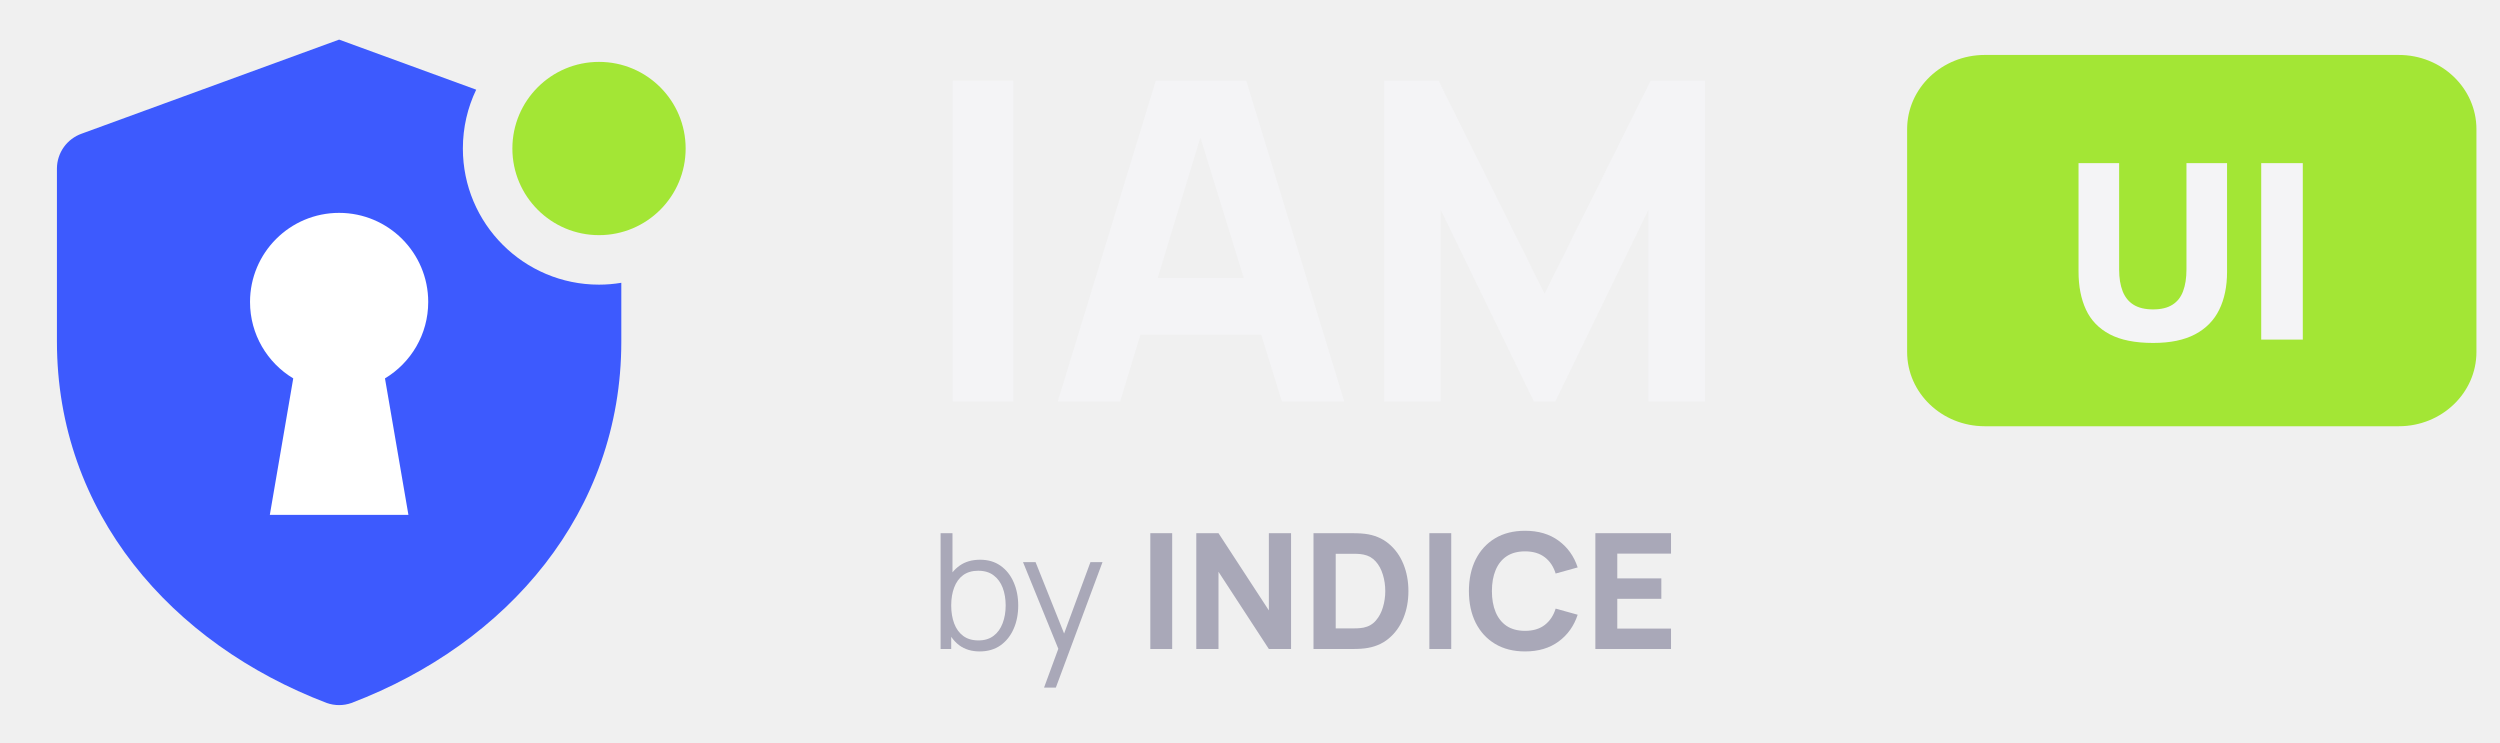
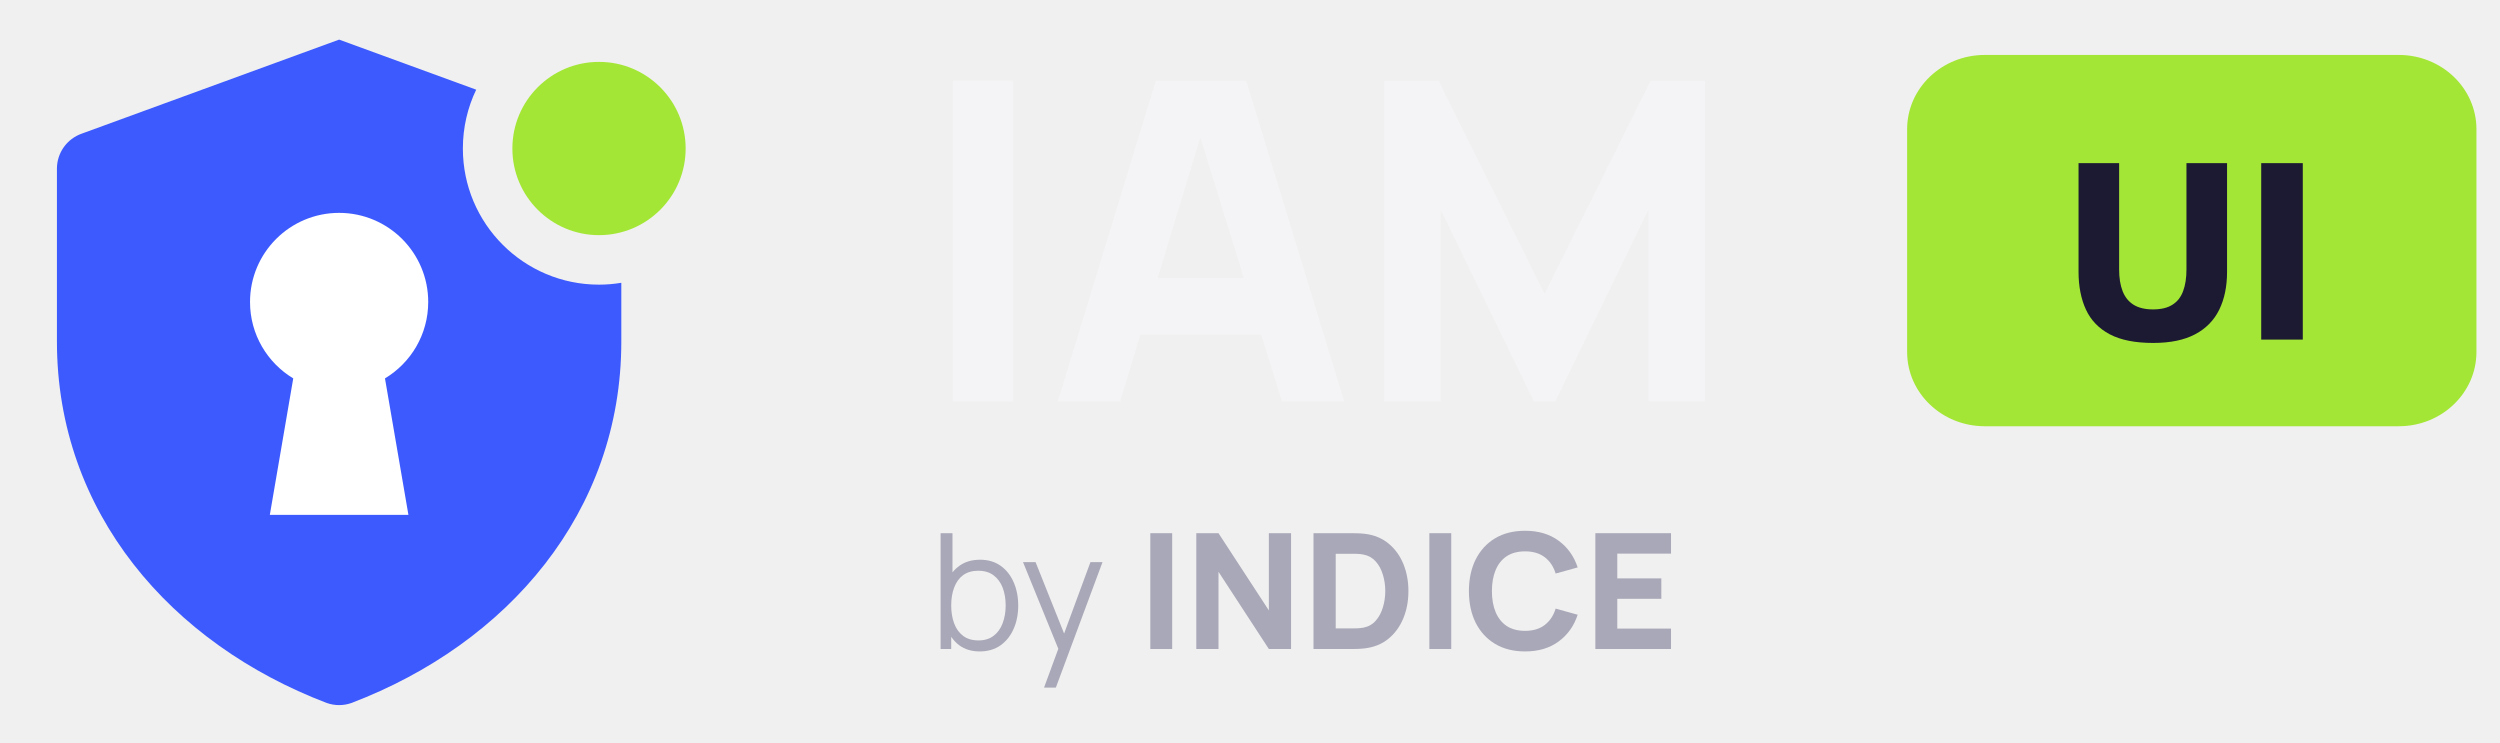
<svg xmlns="http://www.w3.org/2000/svg" width="101" height="30" viewBox="0 0 101 30" fill="none">
  <path d="M19.238 3.623C18.893 4.342 18.7 5.149 18.7 6C18.7 9.038 21.163 11.5 24.2 11.5C24.507 11.5 24.808 11.473 25.101 11.425V13.8C25.101 20.7 20.5 26 14.2 28.4C13.877 28.515 13.524 28.515 13.2 28.4C6.9 26 2.3 20.7 2.3 13.8V6.8C2.303 6.492 2.401 6.193 2.579 5.942C2.758 5.692 3.01 5.503 3.3 5.4L13.7 1.6L19.238 3.623Z" fill="#3D5AFE" />
  <path d="M13.7 8.6C15.689 8.6 17.3 10.212 17.3 12.2C17.3 13.511 16.6 14.658 15.553 15.287L16.5 20.8H10.901L11.847 15.287C10.8 14.657 10.101 13.511 10.101 12.2C10.101 10.212 11.712 8.6 13.7 8.6Z" fill="white" />
  <path d="M24.2 2.5C26.133 2.5 27.7 4.067 27.7 6C27.7 7.933 26.133 9.5 24.2 9.5C22.267 9.5 20.7 7.933 20.7 6C20.7 4.067 22.267 2.5 24.2 2.5Z" fill="#A3E635" />
  <path d="M96.912 2.22H80.184C78.452 2.22 77.048 3.563 77.048 5.22V14.22C77.048 15.877 78.452 17.22 80.184 17.22H96.912C98.644 17.22 100.048 15.877 100.048 14.22V5.22C100.048 3.563 98.644 2.22 96.912 2.22Z" fill="#A3E635" />
-   <path d="M86.988 13.855C86.261 13.855 85.676 13.739 85.233 13.505C84.793 13.272 84.473 12.94 84.273 12.51C84.073 12.077 83.973 11.567 83.973 10.98C83.973 10.85 83.973 10.678 83.973 10.465C83.973 10.248 83.973 10.012 83.973 9.755C83.973 9.495 83.973 9.235 83.973 8.975C83.973 8.515 83.973 8.1 83.973 7.73C83.973 7.36 83.973 6.98 83.973 6.59H85.613C85.613 6.98 85.613 7.36 85.613 7.73C85.613 8.1 85.613 8.515 85.613 8.975V10.89C85.613 11.23 85.66 11.52 85.753 11.76C85.846 12 85.993 12.184 86.193 12.31C86.396 12.437 86.66 12.5 86.983 12.5C87.31 12.5 87.571 12.437 87.768 12.31C87.968 12.184 88.111 12 88.198 11.76C88.288 11.52 88.333 11.229 88.333 10.885V8.975C88.333 8.515 88.333 8.1 88.333 7.73C88.333 7.36 88.333 6.98 88.333 6.59H89.973C89.973 6.98 89.973 7.36 89.973 7.73C89.973 8.1 89.973 8.515 89.973 8.975C89.973 9.235 89.973 9.497 89.973 9.76C89.973 10.02 89.973 10.258 89.973 10.475C89.973 10.692 89.973 10.862 89.973 10.985C89.973 11.572 89.868 12.08 89.658 12.51C89.448 12.94 89.123 13.272 88.683 13.505C88.243 13.739 87.678 13.855 86.988 13.855Z" fill="#F4F4F6" />
-   <path d="M91.353 13.72C91.353 13.337 91.353 12.965 91.353 12.605C91.353 12.245 91.353 11.842 91.353 11.395V8.975C91.353 8.515 91.353 8.1 91.353 7.73C91.353 7.36 91.353 6.98 91.353 6.59H93.033C93.033 6.98 93.033 7.36 93.033 7.73C93.033 8.1 93.033 8.515 93.033 8.975V11.395C93.033 11.842 93.033 12.245 93.033 12.605C93.033 12.965 93.033 13.337 93.033 13.72H91.353Z" fill="#F4F4F6" />
+   <path d="M86.988 13.855C86.261 13.855 85.676 13.739 85.233 13.505C84.793 13.272 84.473 12.94 84.273 12.51C84.073 12.077 83.973 11.567 83.973 10.98C83.973 10.85 83.973 10.678 83.973 10.465C83.973 10.248 83.973 10.012 83.973 9.755C83.973 9.495 83.973 9.235 83.973 8.975C83.973 8.515 83.973 8.1 83.973 7.73C83.973 7.36 83.973 6.98 83.973 6.59H85.613C85.613 6.98 85.613 7.36 85.613 7.73C85.613 8.1 85.613 8.515 85.613 8.975V10.89C85.613 11.23 85.66 11.52 85.753 11.76C85.846 12 85.993 12.184 86.193 12.31C86.396 12.437 86.66 12.5 86.983 12.5C87.31 12.5 87.571 12.437 87.768 12.31C87.968 12.184 88.111 12 88.198 11.76C88.288 11.52 88.333 11.229 88.333 10.885V8.975C88.333 8.515 88.333 8.1 88.333 7.73C88.333 7.36 88.333 6.98 88.333 6.59H89.973C89.973 6.98 89.973 7.36 89.973 7.73C89.973 8.1 89.973 8.515 89.973 8.975C89.973 9.235 89.973 9.497 89.973 9.76C89.973 10.02 89.973 10.258 89.973 10.475C89.973 10.692 89.973 10.862 89.973 10.985C89.973 11.572 89.868 12.08 89.658 12.51C89.448 12.94 89.123 13.272 88.683 13.505C88.243 13.739 87.678 13.855 86.988 13.855Z" fill="#1C1A33" />
+   <path d="M91.353 13.72C91.353 13.337 91.353 12.965 91.353 12.605C91.353 12.245 91.353 11.842 91.353 11.395V8.975C91.353 8.515 91.353 8.1 91.353 7.73C91.353 7.36 91.353 6.98 91.353 6.59H93.033C93.033 6.98 93.033 7.36 93.033 7.73C93.033 8.1 93.033 8.515 93.033 8.975V11.395C93.033 11.842 93.033 12.245 93.033 12.605C93.033 12.965 93.033 13.337 93.033 13.72H91.353Z" fill="#1C1A33" />
  <path d="M40.936 16.22H38.488V3.26H40.936V16.22Z" fill="#F4F4F6" />
  <path d="M54.308 16.22H51.788L50.954 13.52H46.074L45.254 16.22H42.734L46.694 3.26H50.348L54.308 16.22ZM46.77 11.234H50.249L48.495 5.553L46.77 11.234Z" fill-rule="evenodd" clip-rule="evenodd" fill="#F4F4F6" />
  <path d="M62.401 11.864L66.686 3.26H68.881V16.22H66.595V8.48L62.833 16.22H61.969L58.207 8.48V16.22H55.921V3.26H58.117L62.401 11.864Z" fill="#F4F4F6" />
  <path d="M42.99 25.594L44.054 22.71H44.541L42.656 27.78H42.179L42.756 26.211L41.33 22.71H41.837L42.99 25.594Z" fill="#A9A8B8" />
  <path d="M38.48 23.123C38.563 23.02 38.659 22.93 38.767 22.853C38.992 22.693 39.269 22.613 39.599 22.613C39.919 22.613 40.194 22.694 40.424 22.857C40.653 23.019 40.829 23.24 40.95 23.519C41.074 23.799 41.136 24.114 41.136 24.462C41.136 24.813 41.074 25.128 40.95 25.408C40.827 25.687 40.65 25.909 40.418 26.074C40.186 26.236 39.906 26.318 39.579 26.318C39.256 26.318 38.983 26.236 38.76 26.074C38.63 25.978 38.522 25.861 38.429 25.727V26.22H38V21.541H38.48V23.123ZM39.52 23.058C39.276 23.058 39.072 23.118 38.909 23.237C38.749 23.356 38.629 23.522 38.549 23.734C38.469 23.944 38.429 24.187 38.429 24.462C38.429 24.733 38.469 24.976 38.549 25.19C38.629 25.402 38.751 25.57 38.913 25.691C39.075 25.812 39.281 25.873 39.53 25.873C39.775 25.873 39.979 25.811 40.142 25.687C40.304 25.564 40.425 25.395 40.505 25.183C40.587 24.969 40.629 24.729 40.629 24.462C40.629 24.198 40.589 23.959 40.509 23.747C40.429 23.535 40.306 23.367 40.142 23.244C39.979 23.12 39.772 23.058 39.52 23.058Z" fill-rule="evenodd" clip-rule="evenodd" fill="#A9A8B8" />
  <path d="M61.612 21.443C62.15 21.443 62.601 21.576 62.965 21.842C63.331 22.109 63.589 22.47 63.738 22.924L62.848 23.171C62.761 22.888 62.614 22.668 62.408 22.512C62.202 22.354 61.937 22.275 61.612 22.275C61.316 22.275 61.068 22.341 60.868 22.473C60.671 22.605 60.523 22.791 60.423 23.032C60.323 23.272 60.273 23.555 60.273 23.88C60.273 24.205 60.323 24.488 60.423 24.728C60.523 24.968 60.671 25.155 60.868 25.288C61.068 25.42 61.316 25.486 61.612 25.486C61.937 25.486 62.202 25.407 62.408 25.248C62.614 25.09 62.761 24.87 62.848 24.588L63.738 24.835C63.589 25.29 63.331 25.652 62.965 25.919C62.601 26.185 62.15 26.318 61.612 26.318C61.144 26.318 60.74 26.216 60.4 26.012C60.062 25.809 59.801 25.524 59.617 25.158C59.435 24.792 59.344 24.366 59.344 23.88C59.344 23.395 59.435 22.969 59.617 22.603C59.801 22.237 60.062 21.952 60.4 21.748C60.74 21.545 61.144 21.443 61.612 21.443Z" fill="#A9A8B8" />
  <path d="M47.356 26.22H46.473V21.541H47.356V26.22Z" fill="#A9A8B8" />
  <path d="M51.262 24.661V21.541H52.159V26.22H51.262L49.227 23.1V26.22H48.33V21.541H49.227L51.262 24.661Z" fill="#A9A8B8" />
  <path d="M54.808 21.544C54.922 21.546 55.033 21.553 55.14 21.566C55.516 21.611 55.836 21.743 56.098 21.959C56.36 22.176 56.56 22.451 56.696 22.785C56.833 23.118 56.9 23.484 56.9 23.88C56.9 24.277 56.833 24.642 56.696 24.975C56.56 25.309 56.36 25.585 56.098 25.801C55.836 26.018 55.516 26.148 55.14 26.194C55.033 26.207 54.922 26.215 54.808 26.217C54.693 26.219 54.617 26.22 54.58 26.22H53.065V21.541H54.58C54.617 21.541 54.693 21.541 54.808 21.544ZM53.963 25.388H54.58C54.639 25.388 54.718 25.387 54.817 25.385C54.917 25.381 55.007 25.371 55.087 25.356C55.291 25.315 55.457 25.219 55.585 25.07C55.715 24.92 55.81 24.74 55.871 24.53C55.934 24.32 55.965 24.103 55.965 23.88C55.965 23.646 55.932 23.424 55.867 23.214C55.804 23.004 55.708 22.826 55.578 22.681C55.448 22.536 55.284 22.444 55.087 22.405C55.007 22.387 54.917 22.378 54.817 22.375C54.718 22.373 54.639 22.373 54.58 22.373H53.963V25.388Z" fill-rule="evenodd" clip-rule="evenodd" fill="#A9A8B8" />
  <path d="M58.63 26.22H57.746V21.541H58.63V26.22Z" fill="#A9A8B8" />
  <path d="M67.509 22.366H65.338V23.367H67.118V24.192H65.338V25.395H67.509V26.22H64.453V21.541H67.509V22.366Z" fill="#A9A8B8" />
</svg>
